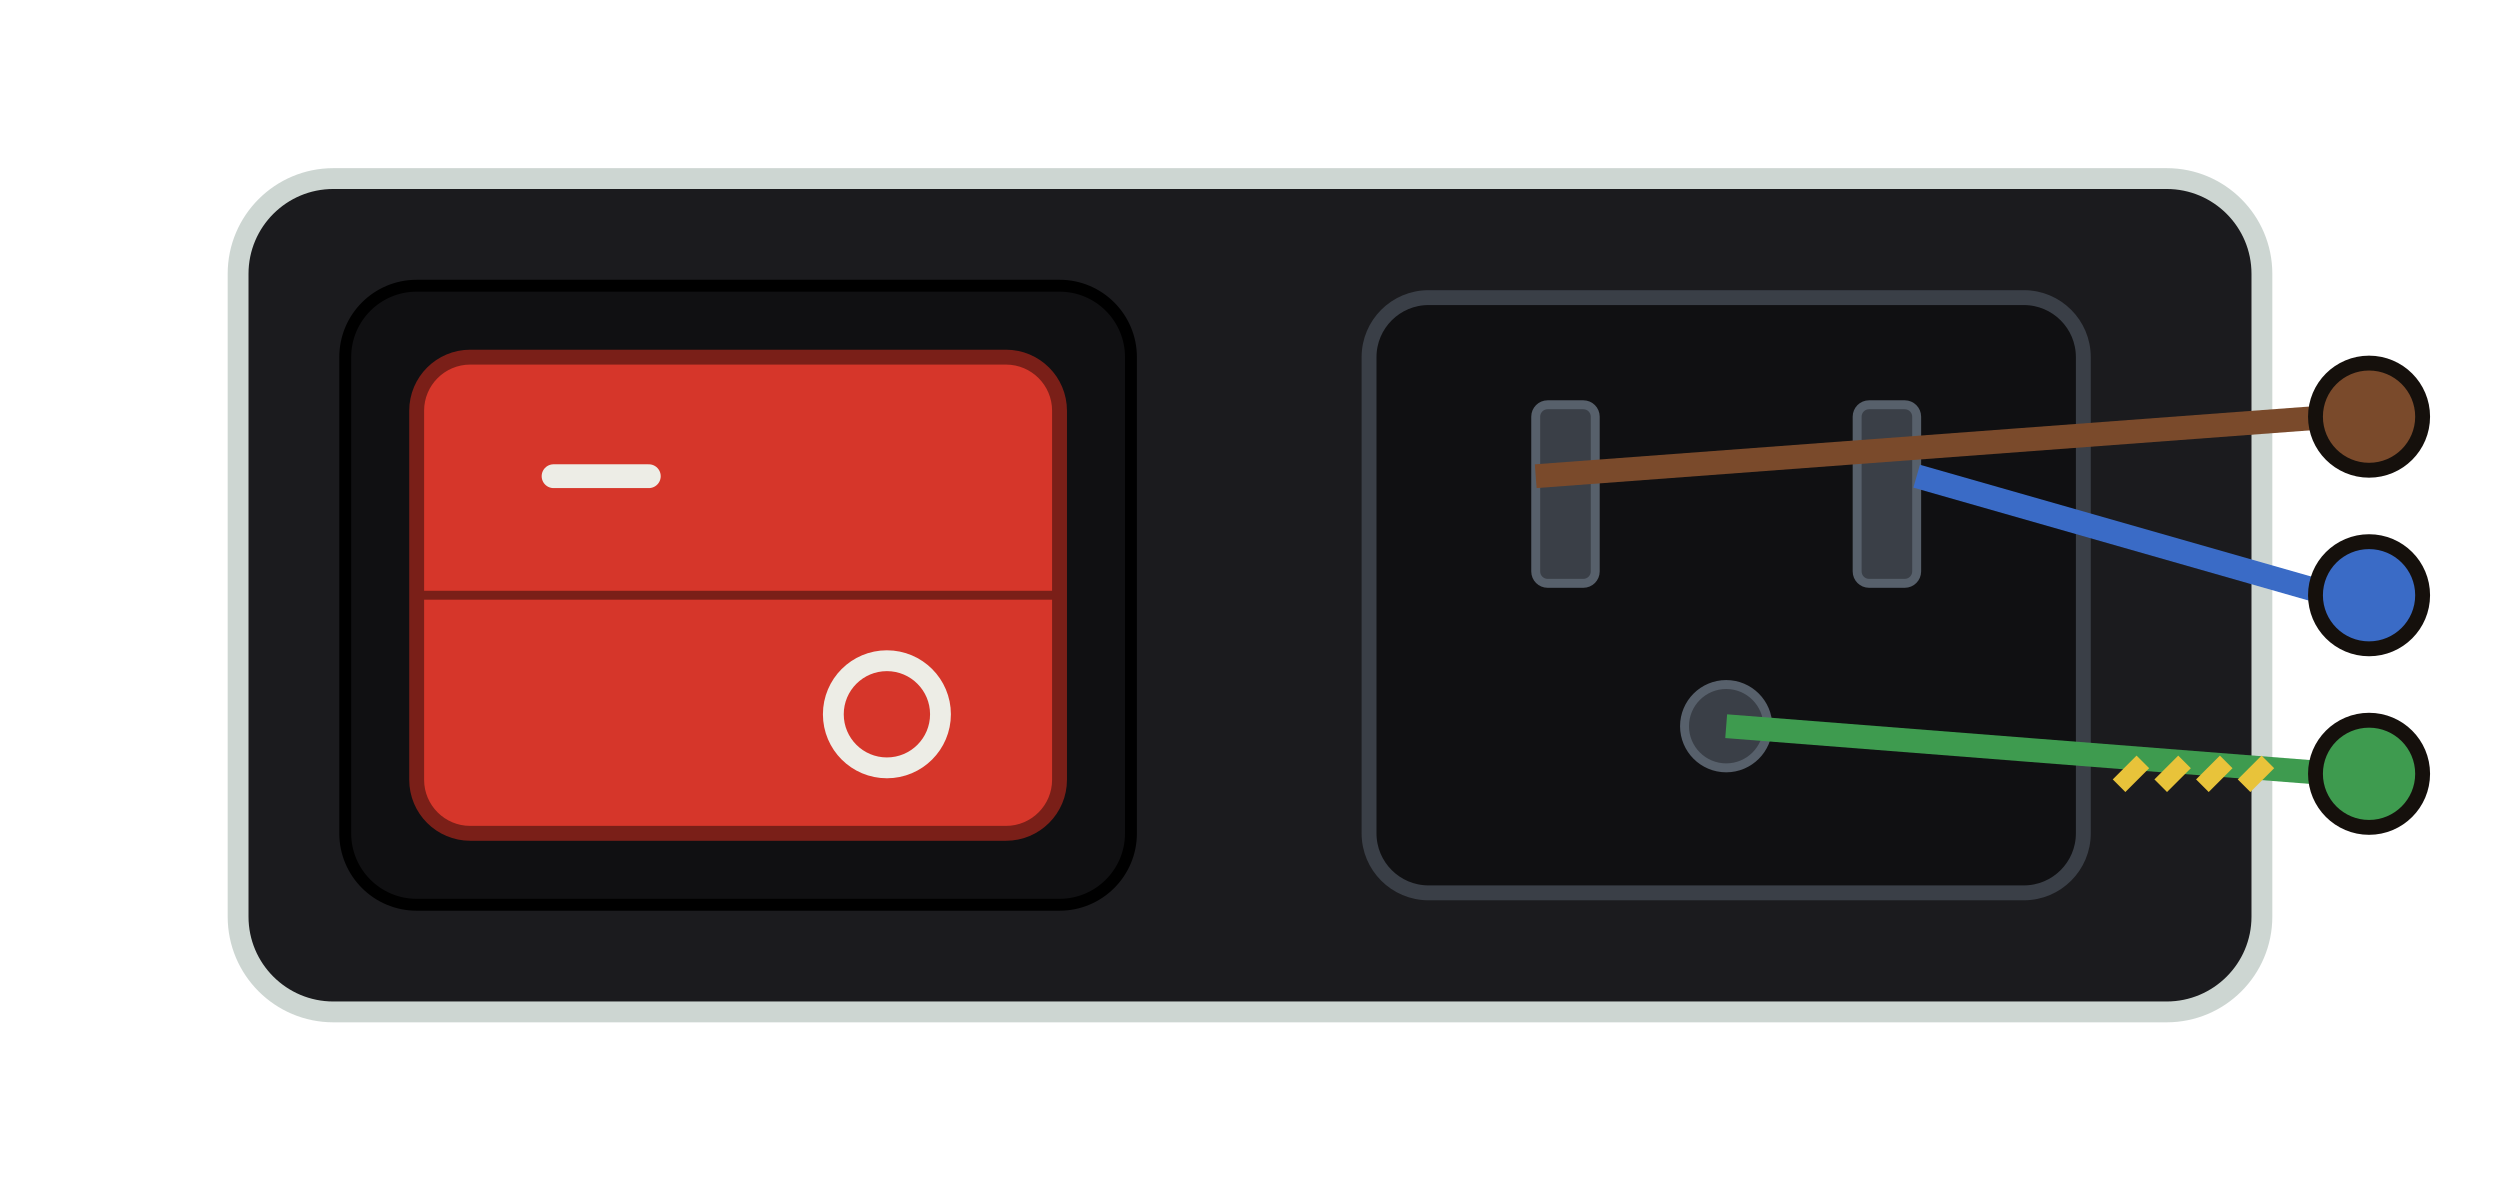
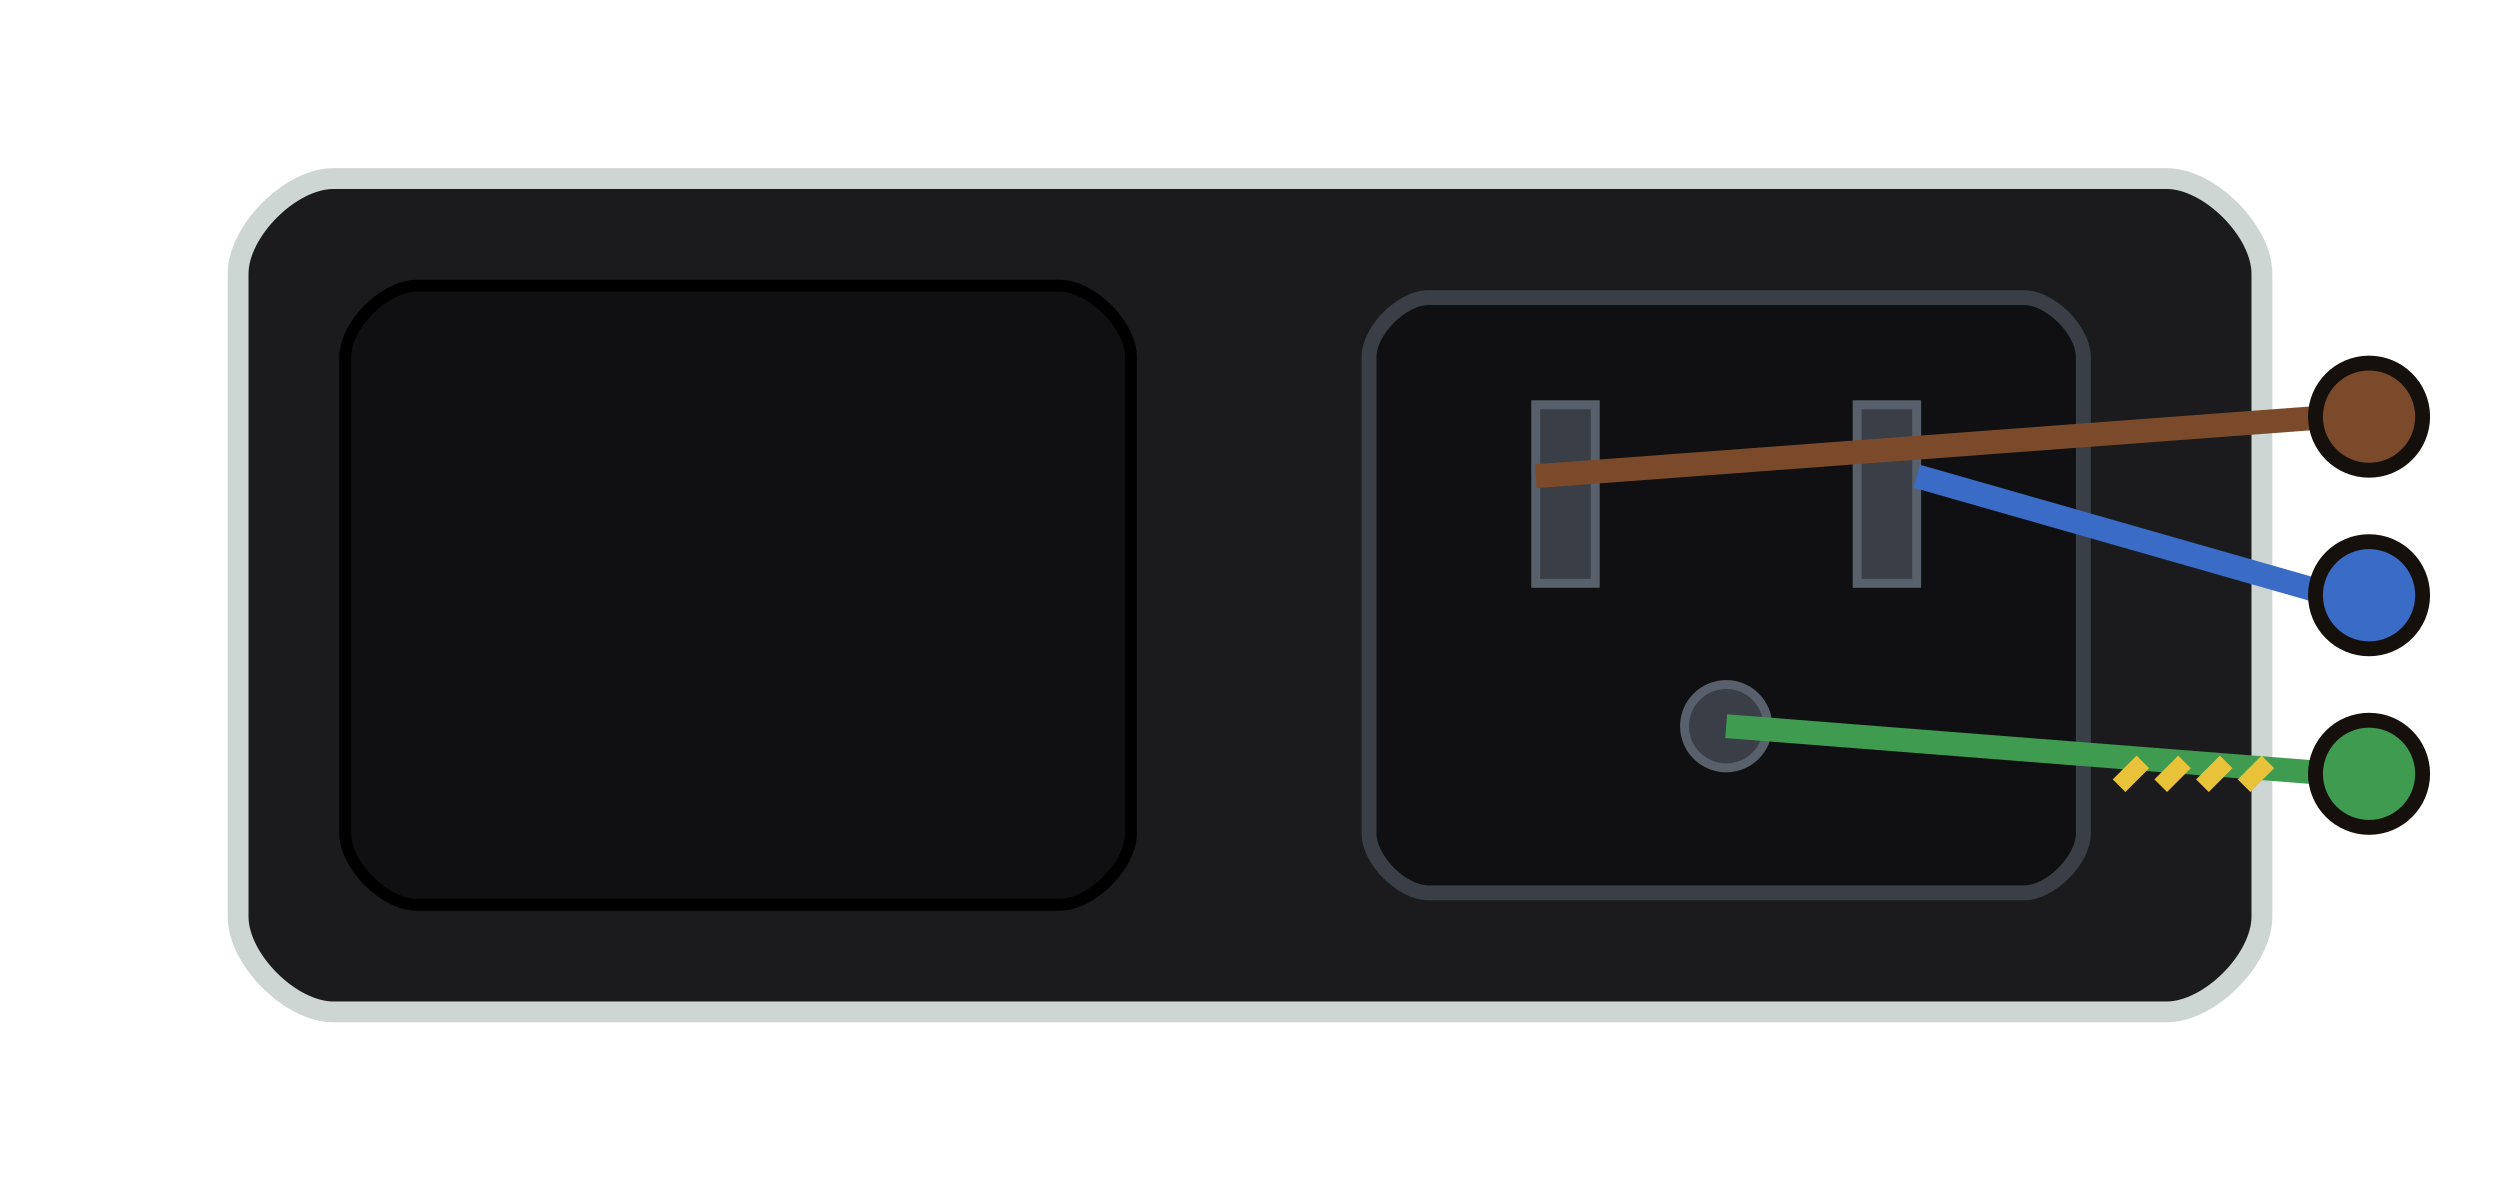
<svg xmlns="http://www.w3.org/2000/svg" viewBox="0 0 420 200">
  <g stroke-width="2">
    <circle cx="60" cy="50" r="11" fill="#B9BEC7" stroke="#6E747E" />
    <line x1="53" y1="50" x2="67" y2="50" stroke="#6E747E" stroke-width="2" />
    <circle cx="360" cy="150" r="11" fill="#B9BEC7" stroke="#6E747E" />
    <line x1="353" y1="150" x2="367" y2="150" stroke="#6E747E" stroke-width="2" />
  </g>
-   <rect x="40" y="30" width="340" height="140" rx="16" fill="#1B1B1E" stroke="#CDD6D2" stroke-width="3.5" />
-   <rect x="58" y="48" width="132" height="104" rx="12" fill="#101012" stroke="#000000" stroke-width="2" />
-   <rect x="70" y="60" width="108" height="80" rx="9" fill="#D6362A" stroke="#7A1F18" stroke-width="2.5" />
-   <line x1="70" y1="100" x2="178" y2="100" stroke="#7A1F18" stroke-width="1.5" />
-   <line x1="93" y1="80" x2="109" y2="80" stroke="#EDEDE6" stroke-width="4" stroke-linecap="round" />
-   <circle cx="149" cy="120" r="9" fill="none" stroke="#EDEDE6" stroke-width="3.5" />
-   <rect x="230" y="50" width="120" height="100" rx="10" fill="#101012" stroke="#3A3F47" stroke-width="2.5" />
-   <rect x="258" y="68" width="10" height="30" rx="2" fill="#3A3F47" stroke="#57606B" stroke-width="1.5" />
-   <rect x="312" y="68" width="10" height="30" rx="2" fill="#3A3F47" stroke="#57606B" stroke-width="1.5" />
+   <path d="M 56 30        L 364 30        C 371.2 30 380 38.8 380 46        L 380 154        C 380 161.2 371.2 170 364 170        L 56 170        C 48.8 170 40 161.2 40 154        L 40 46        C 40 38.8 48.8 30 56 30        Z" fill="#1B1B1E" stroke="#CDD6D2" stroke-width="3.5" />
+   <path d="M 70 48        L 178 48        C 183.4 48 190 54.6 190 60        L 190 140        C 190 145.4 183.4 152 178 152        L 70 152        C 64.6 152 58 145.4 58 140        L 58 60        C 58 54.6 64.6 48 70 48        Z" fill="#101012" stroke="#000000" stroke-width="2" />
+   <rect id="switch-rocker" x="70" y="60" width="108" height="80" fill="none" stroke="none" />
+   <path d="M 240 50        L 340 50        C 344.5 50 350 55.5 350 60        L 350 140        C 350 144.5 344.5 150 340 150        L 240 150        C 235.5 150 230 144.5 230 140        L 230 60        C 230 55.5 235.5 50 240 50        Z" fill="#101012" stroke="#3A3F47" stroke-width="2.5" />
+   <rect x="258" y="68" width="10" height="30" fill="#3A3F47" stroke="#57606B" stroke-width="1.5" />
+   <rect x="312" y="68" width="10" height="30" fill="#3A3F47" stroke="#57606B" stroke-width="1.5" />
  <circle cx="290" cy="122" r="7" fill="#3A3F47" stroke="#57606B" stroke-width="1.5" />
  <g stroke-width="4">
    <line x1="258" y1="80" x2="392" y2="70" stroke="#7A4A2B" />
    <line x1="322" y1="80" x2="392" y2="100" stroke="#3A6BC6" />
    <line x1="290" y1="122" x2="392" y2="130" stroke="#3E9B4F" />
  </g>
  <g stroke="#E8C33A" stroke-width="3">
    <line x1="356" y1="132" x2="360" y2="128" />
    <line x1="363" y1="132" x2="367" y2="128" />
    <line x1="370" y1="132" x2="374" y2="128" />
    <line x1="377" y1="132" x2="381" y2="128" />
  </g>
  <g stroke-width="2.5">
    <circle id="pin-l" cx="398" cy="70" r="9" fill="#7A4A2B" stroke="#15100C" />
    <circle id="pin-n" cx="398" cy="100" r="9" fill="#3A6BC6" stroke="#15100C" />
    <circle id="pin-pe" cx="398" cy="130" r="9" fill="#3E9B4F" stroke="#15100C" />
  </g>
</svg>
